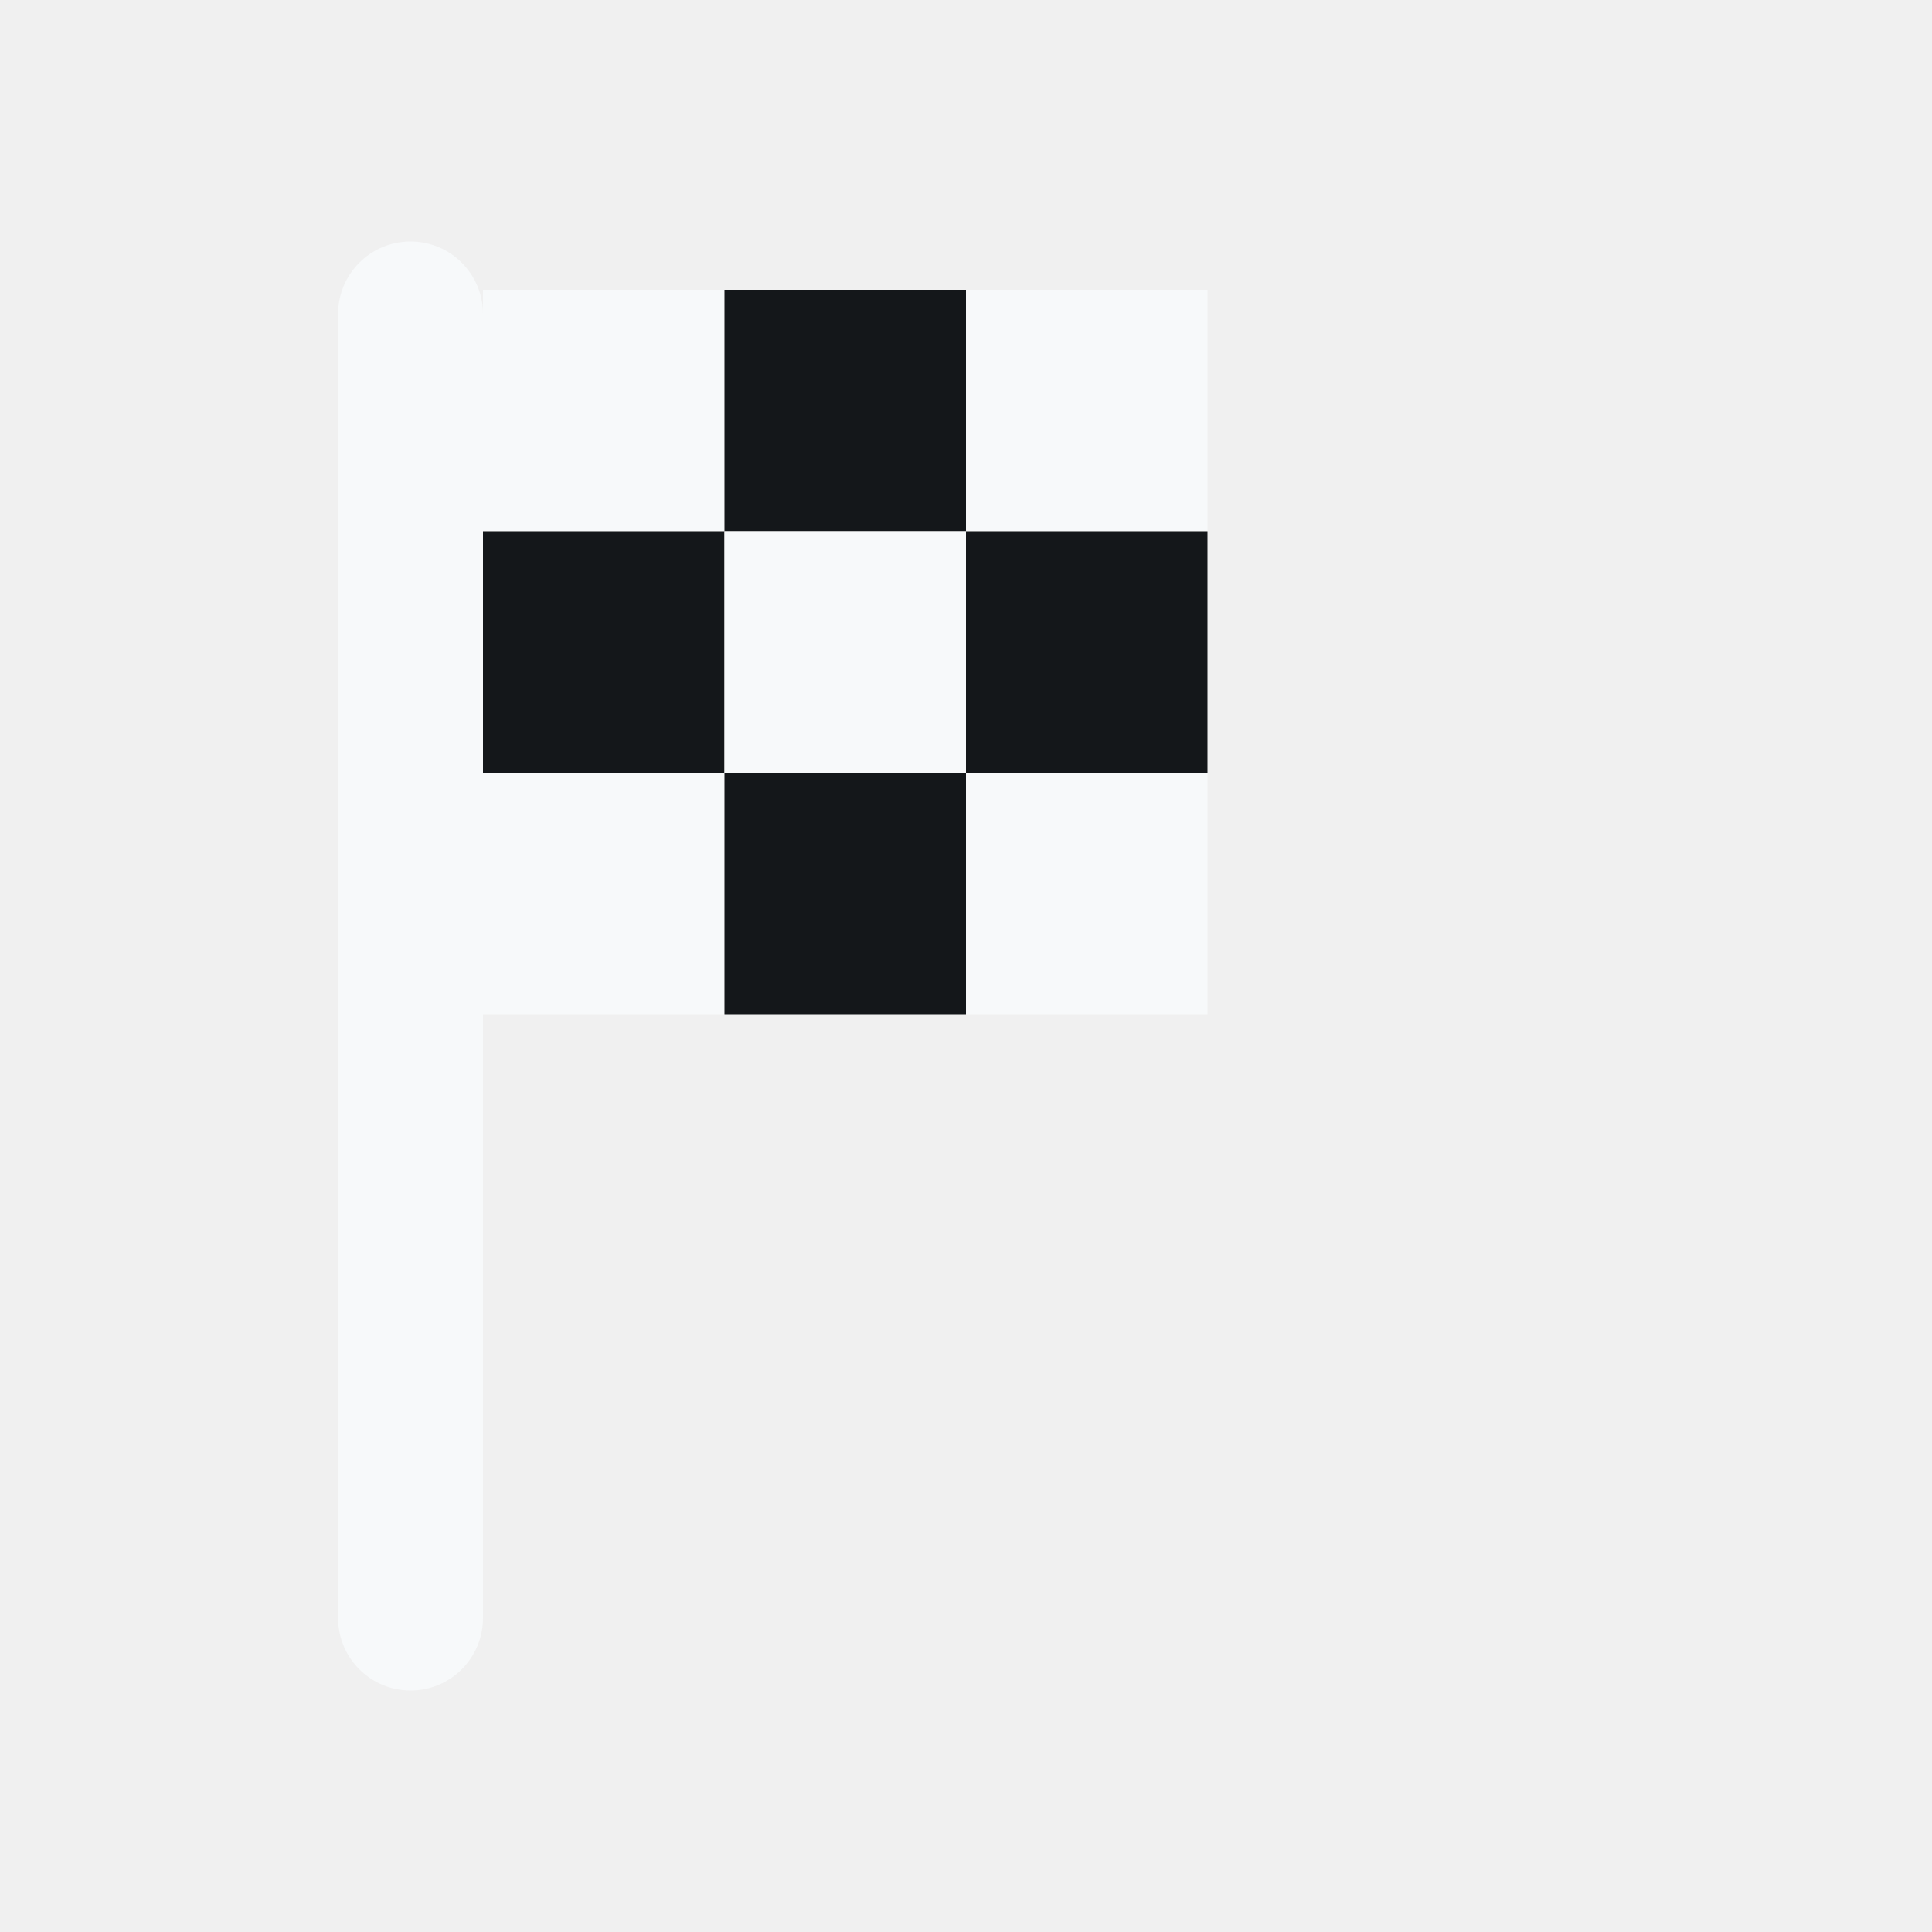
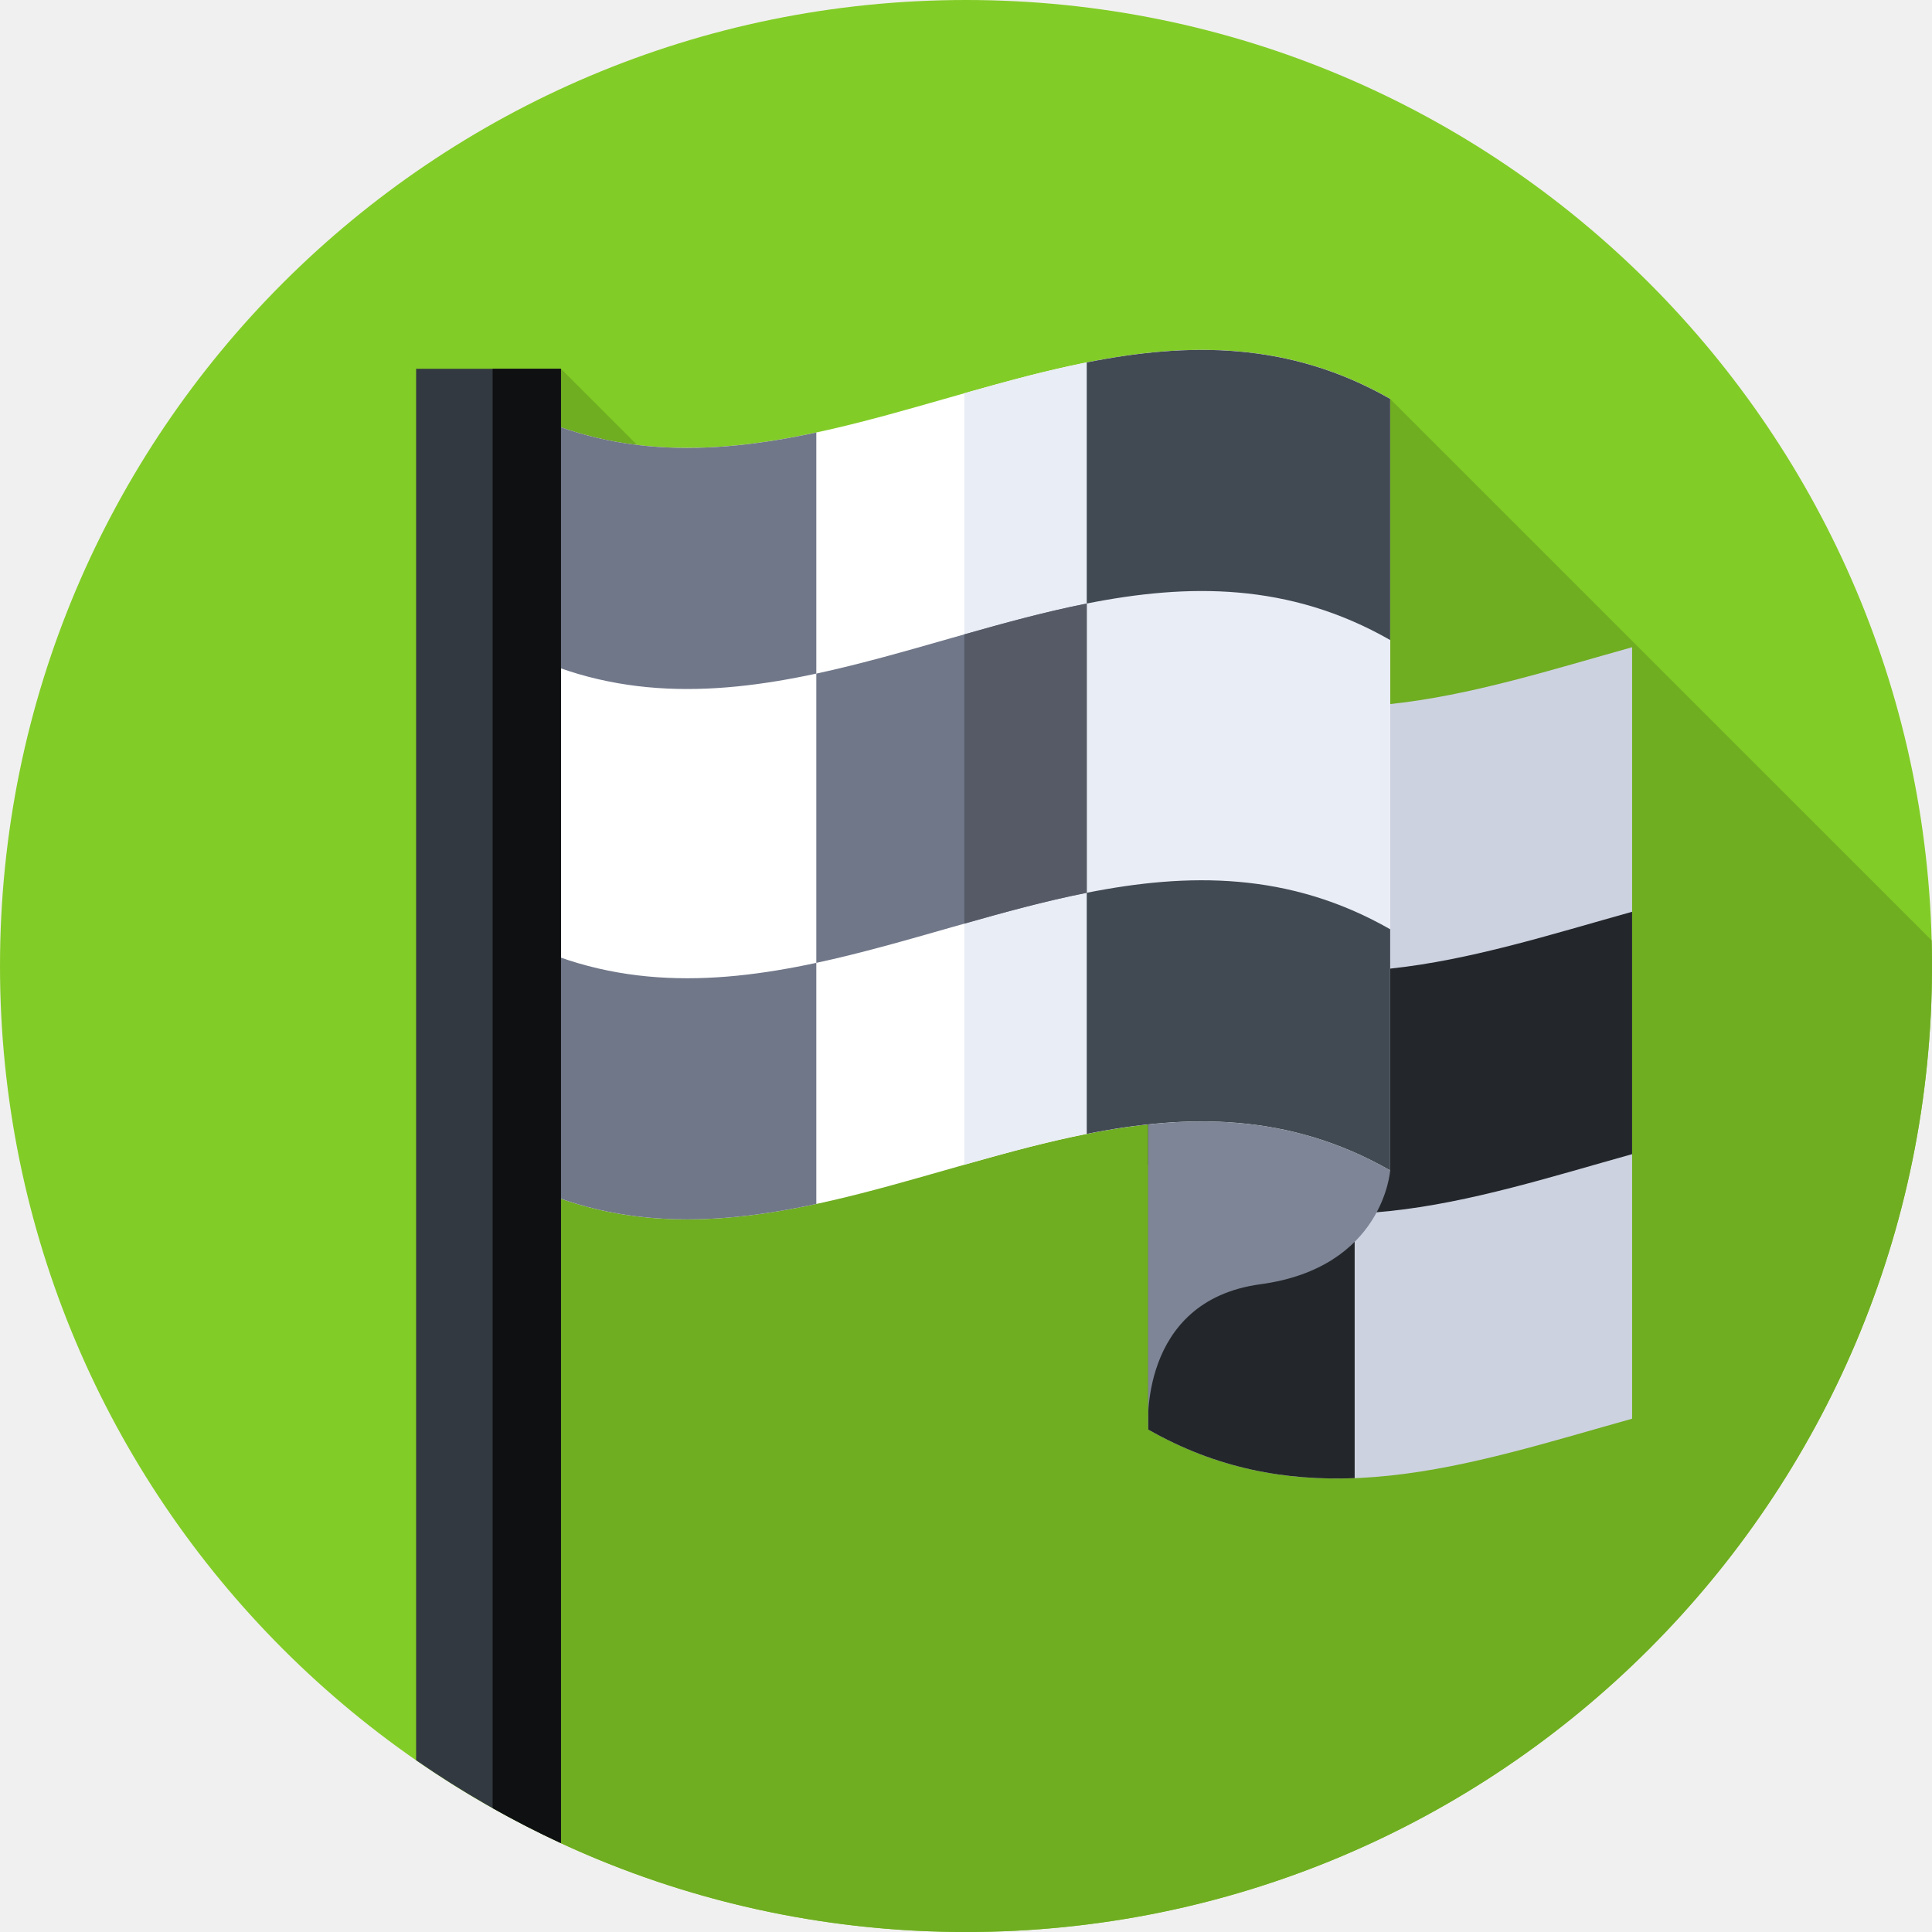
- <svg xmlns="http://www.w3.org/2000/svg" width="40" height="40" viewBox="0 0 40 40" fill="none">
-   <rect x="7" y="5" width="3" height="30" rx="1.5" fill="#F7F9FA" />
-   <rect x="10" y="6" width="5" height="5" fill="#F7F9FA" />
-   <rect x="15" y="6" width="5" height="5" fill="#14171A" />
-   <rect x="20" y="6" width="5" height="5" fill="#F7F9FA" />
-   <rect x="10" y="11" width="5" height="5" fill="#14171A" />
-   <rect x="15" y="11" width="5" height="5" fill="#F7F9FA" />
-   <rect x="20" y="11" width="5" height="5" fill="#14171A" />
-   <rect x="10" y="16" width="5" height="5" fill="#F7F9FA" />
-   <rect x="15" y="16" width="5" height="5" fill="#14171A" />
-   <rect x="20" y="16" width="5" height="5" fill="#F7F9FA" />
+ <svg xmlns="http://www.w3.org/2000/svg" width="128" height="128" viewBox="40 34 128 128" fill="none">
+   <path d="M104 162C139.346 162 168 133.346 168 98C168 62.654 139.346 34 104 34C68.654 34 40 62.654 40 98C40 133.346 68.654 162 104 162Z" fill="#82CC27" />
+   <path d="M168 98C168 97.432 167.992 96.867 167.978 96.304L132.102 60.429L120.573 101.841L77.164 58.432V156.114L77.173 156.123C85.332 159.895 94.42 162 104 162C139.346 162 168 133.346 168 98Z" fill="#6FAD21" />
+   <path d="M148.131 127.993V76.881C137.446 79.866 126.76 83.703 116.074 77.598V128.71C126.76 134.815 137.446 130.978 148.131 127.993Z" fill="#CDD2E1" />
+   <path d="M116.074 77.599V128.711C120.633 131.315 125.191 132.108 129.75 131.932V80.82C125.191 80.996 120.633 80.203 116.074 77.599Z" fill="#23272B" />
+   <path d="M116.074 95.124V111.183C126.76 117.288 137.446 113.451 148.131 110.466V94.407C137.446 97.392 126.76 101.229 116.074 95.124Z" fill="#23272B" />
+   <path d="M132.103 111.541C132.103 111.541 131.667 117.983 123.506 119.085C115.345 120.188 116.074 128.71 116.074 128.71V100.228L132.103 111.541Z" fill="#7E8596" />
+   <path d="M132.103 111.541C112.419 100.296 92.735 122.785 73.051 111.541C73.051 94.503 73.051 77.466 73.051 60.429C92.735 71.673 112.419 49.184 132.103 60.429V111.541Z" fill="white" />
+   <path d="M103.889 60.055V111.167C113.293 108.496 122.698 106.168 132.102 111.541C132.102 94.503 132.102 77.466 132.102 60.429C122.698 55.056 113.293 57.384 103.889 60.055Z" fill="#E9EDF5" />
+   <path d="M112 93.149V109.123C118.701 107.794 125.402 107.713 132.103 111.541C132.103 106.216 132.103 100.891 132.103 95.566C125.402 91.739 118.701 91.82 112 93.149Z" fill="#414952" />
+   <path d="M112 58.011V73.985C118.701 72.656 125.402 72.575 132.103 76.403C132.103 71.078 132.103 65.753 132.103 60.429C125.402 56.601 118.701 56.682 112 58.011Z" fill="#414952" />
+   <path d="M73.051 95.566V111.541C80.061 115.546 87.072 115.271 94.083 113.766V97.792C87.072 99.297 80.061 99.571 73.051 95.566Z" fill="#707789" />
+   <path d="M94.083 78.628V62.654C87.073 64.159 80.062 64.434 73.051 60.429V76.403C80.062 80.408 87.073 80.133 94.083 78.628Z" fill="#707789" />
+   <path d="M94.083 78.628V97.792C100.055 96.51 106.028 94.334 112 93.149V73.985C106.028 75.17 100.055 77.345 94.083 78.628Z" fill="#707789" />
+   <path d="M112 73.985C109.296 74.522 106.592 75.261 103.889 76.029V95.193C106.592 94.425 109.296 93.686 112 93.149V73.985Z" fill="#555A66" />
+   <path d="M67.568 150.62C70.589 152.715 73.797 154.556 77.165 156.114V58.432H67.568V150.62Z" fill="#333940" />
+   <path d="M77.164 58.432H72.639V153.793C74.112 154.624 75.621 155.4 77.164 156.114V58.432Z" fill="#0E1011" />
</svg>
